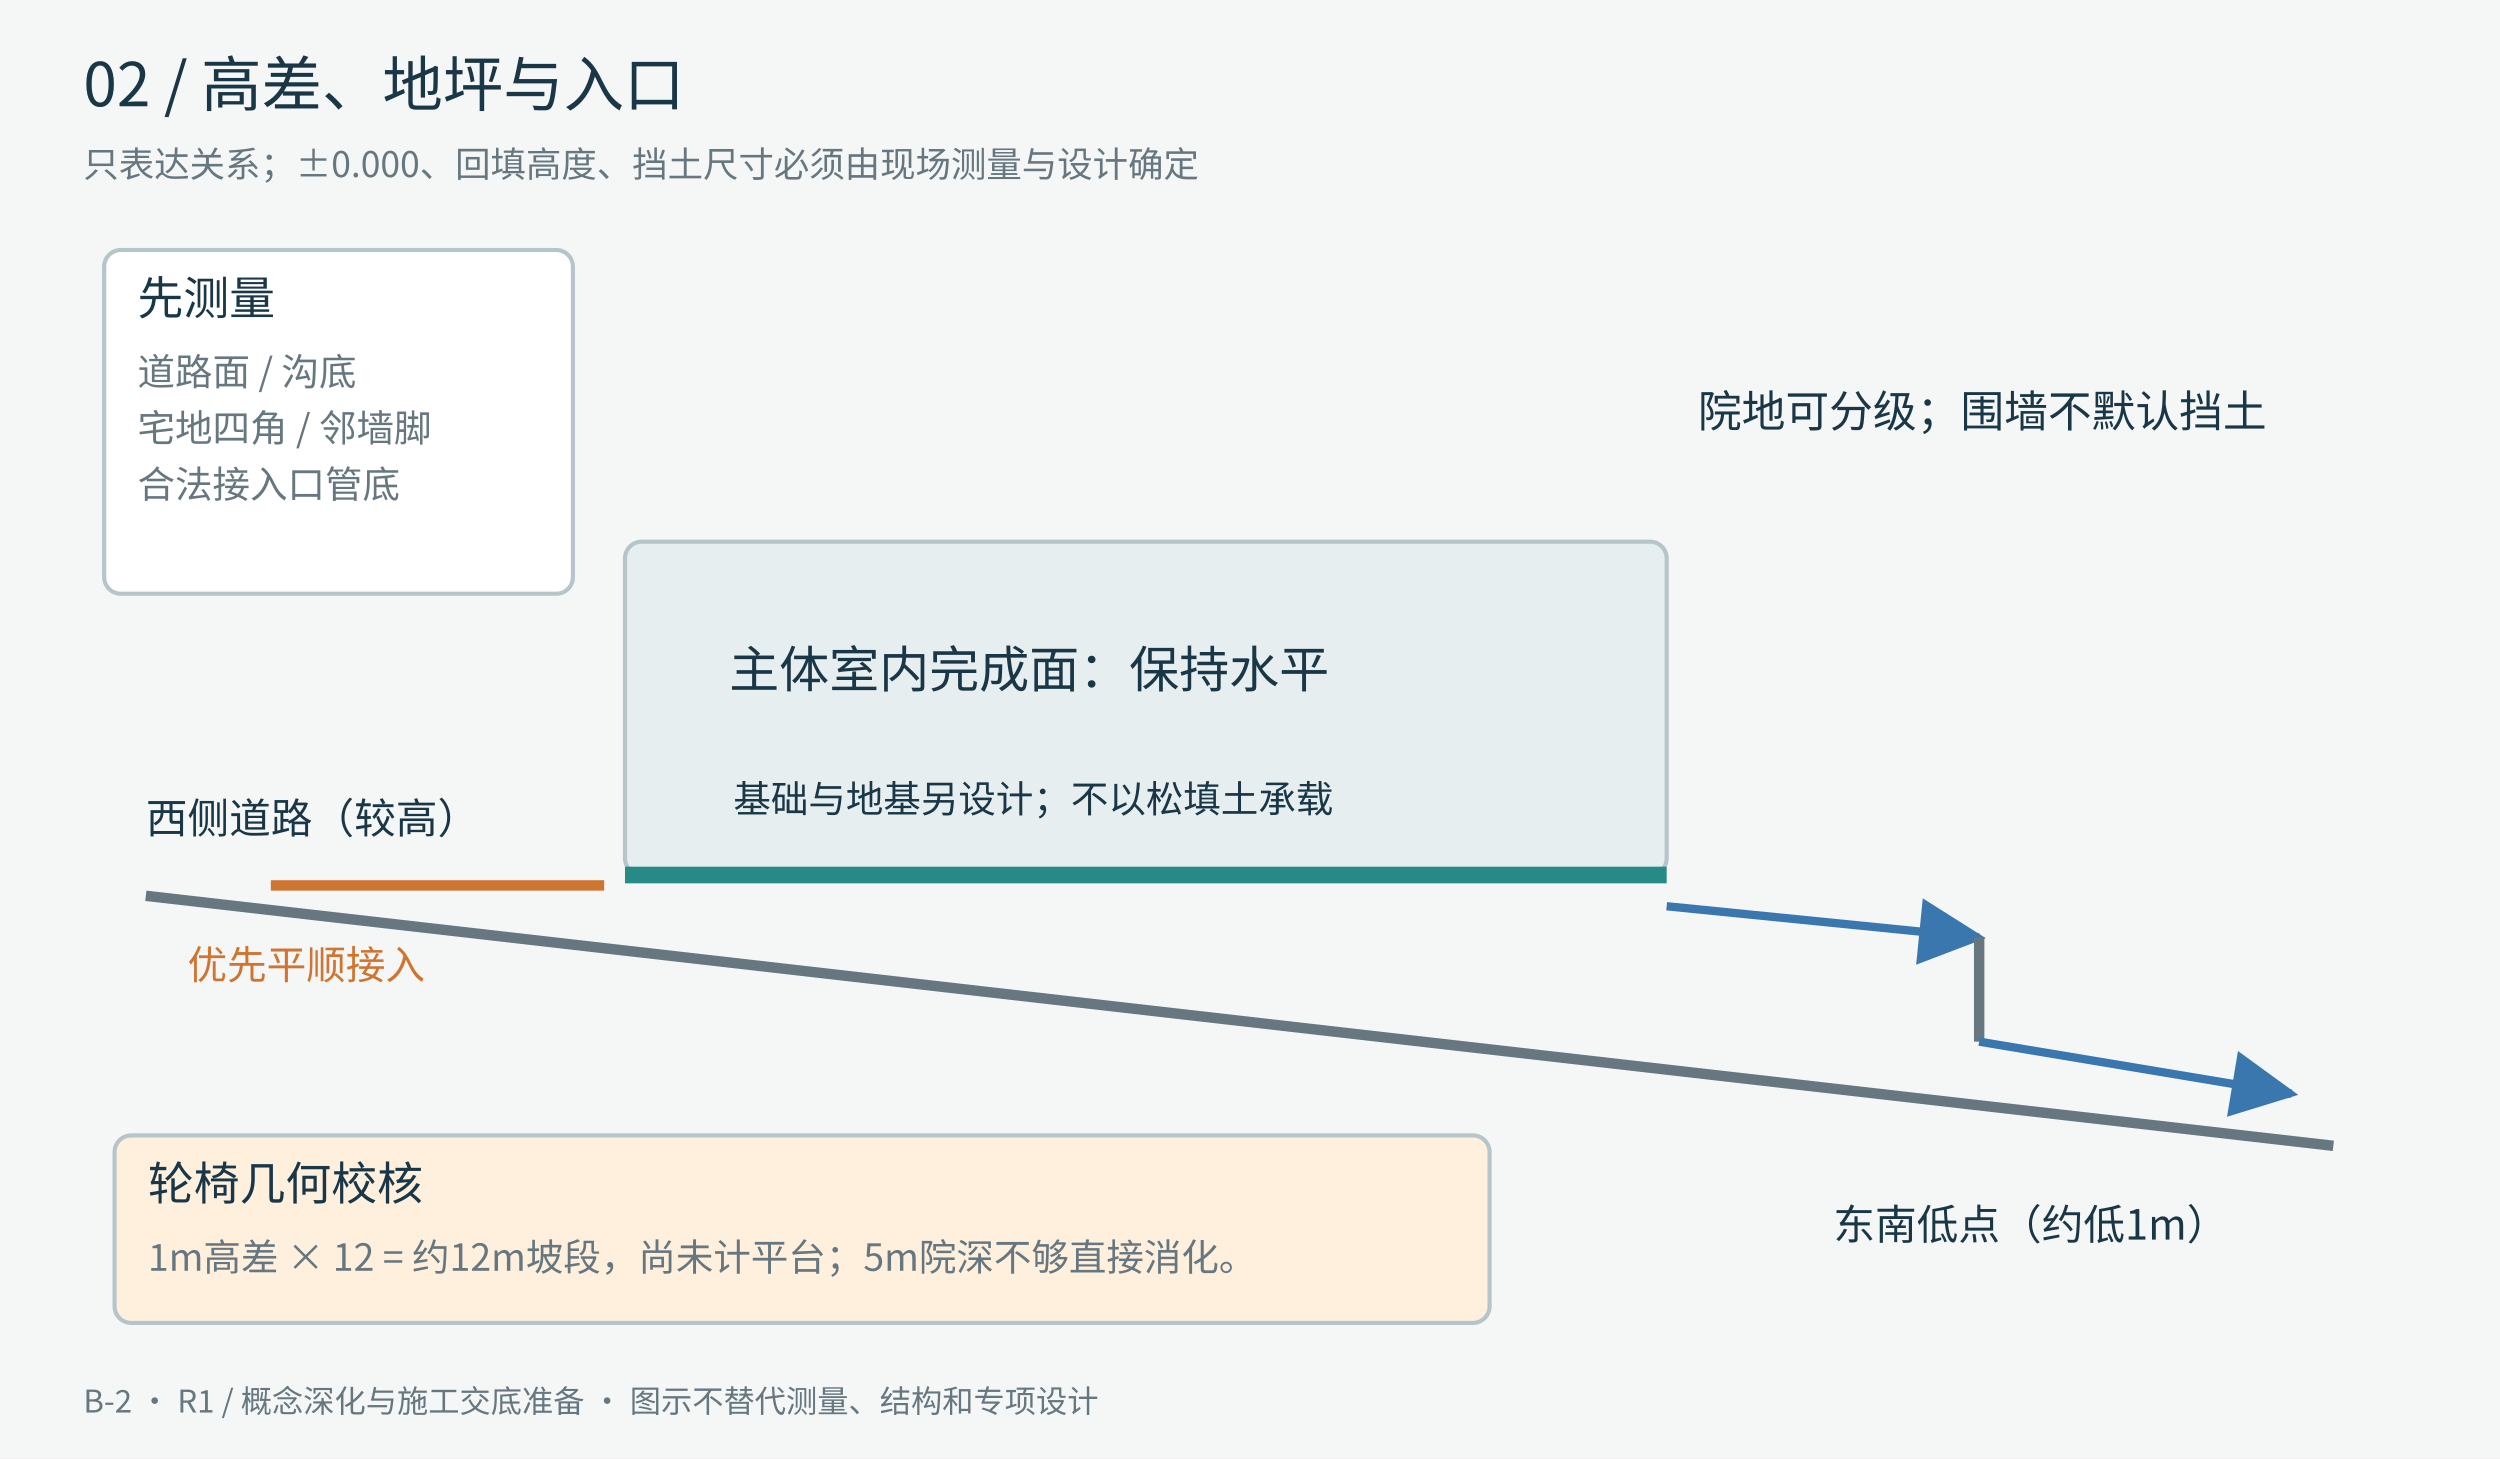
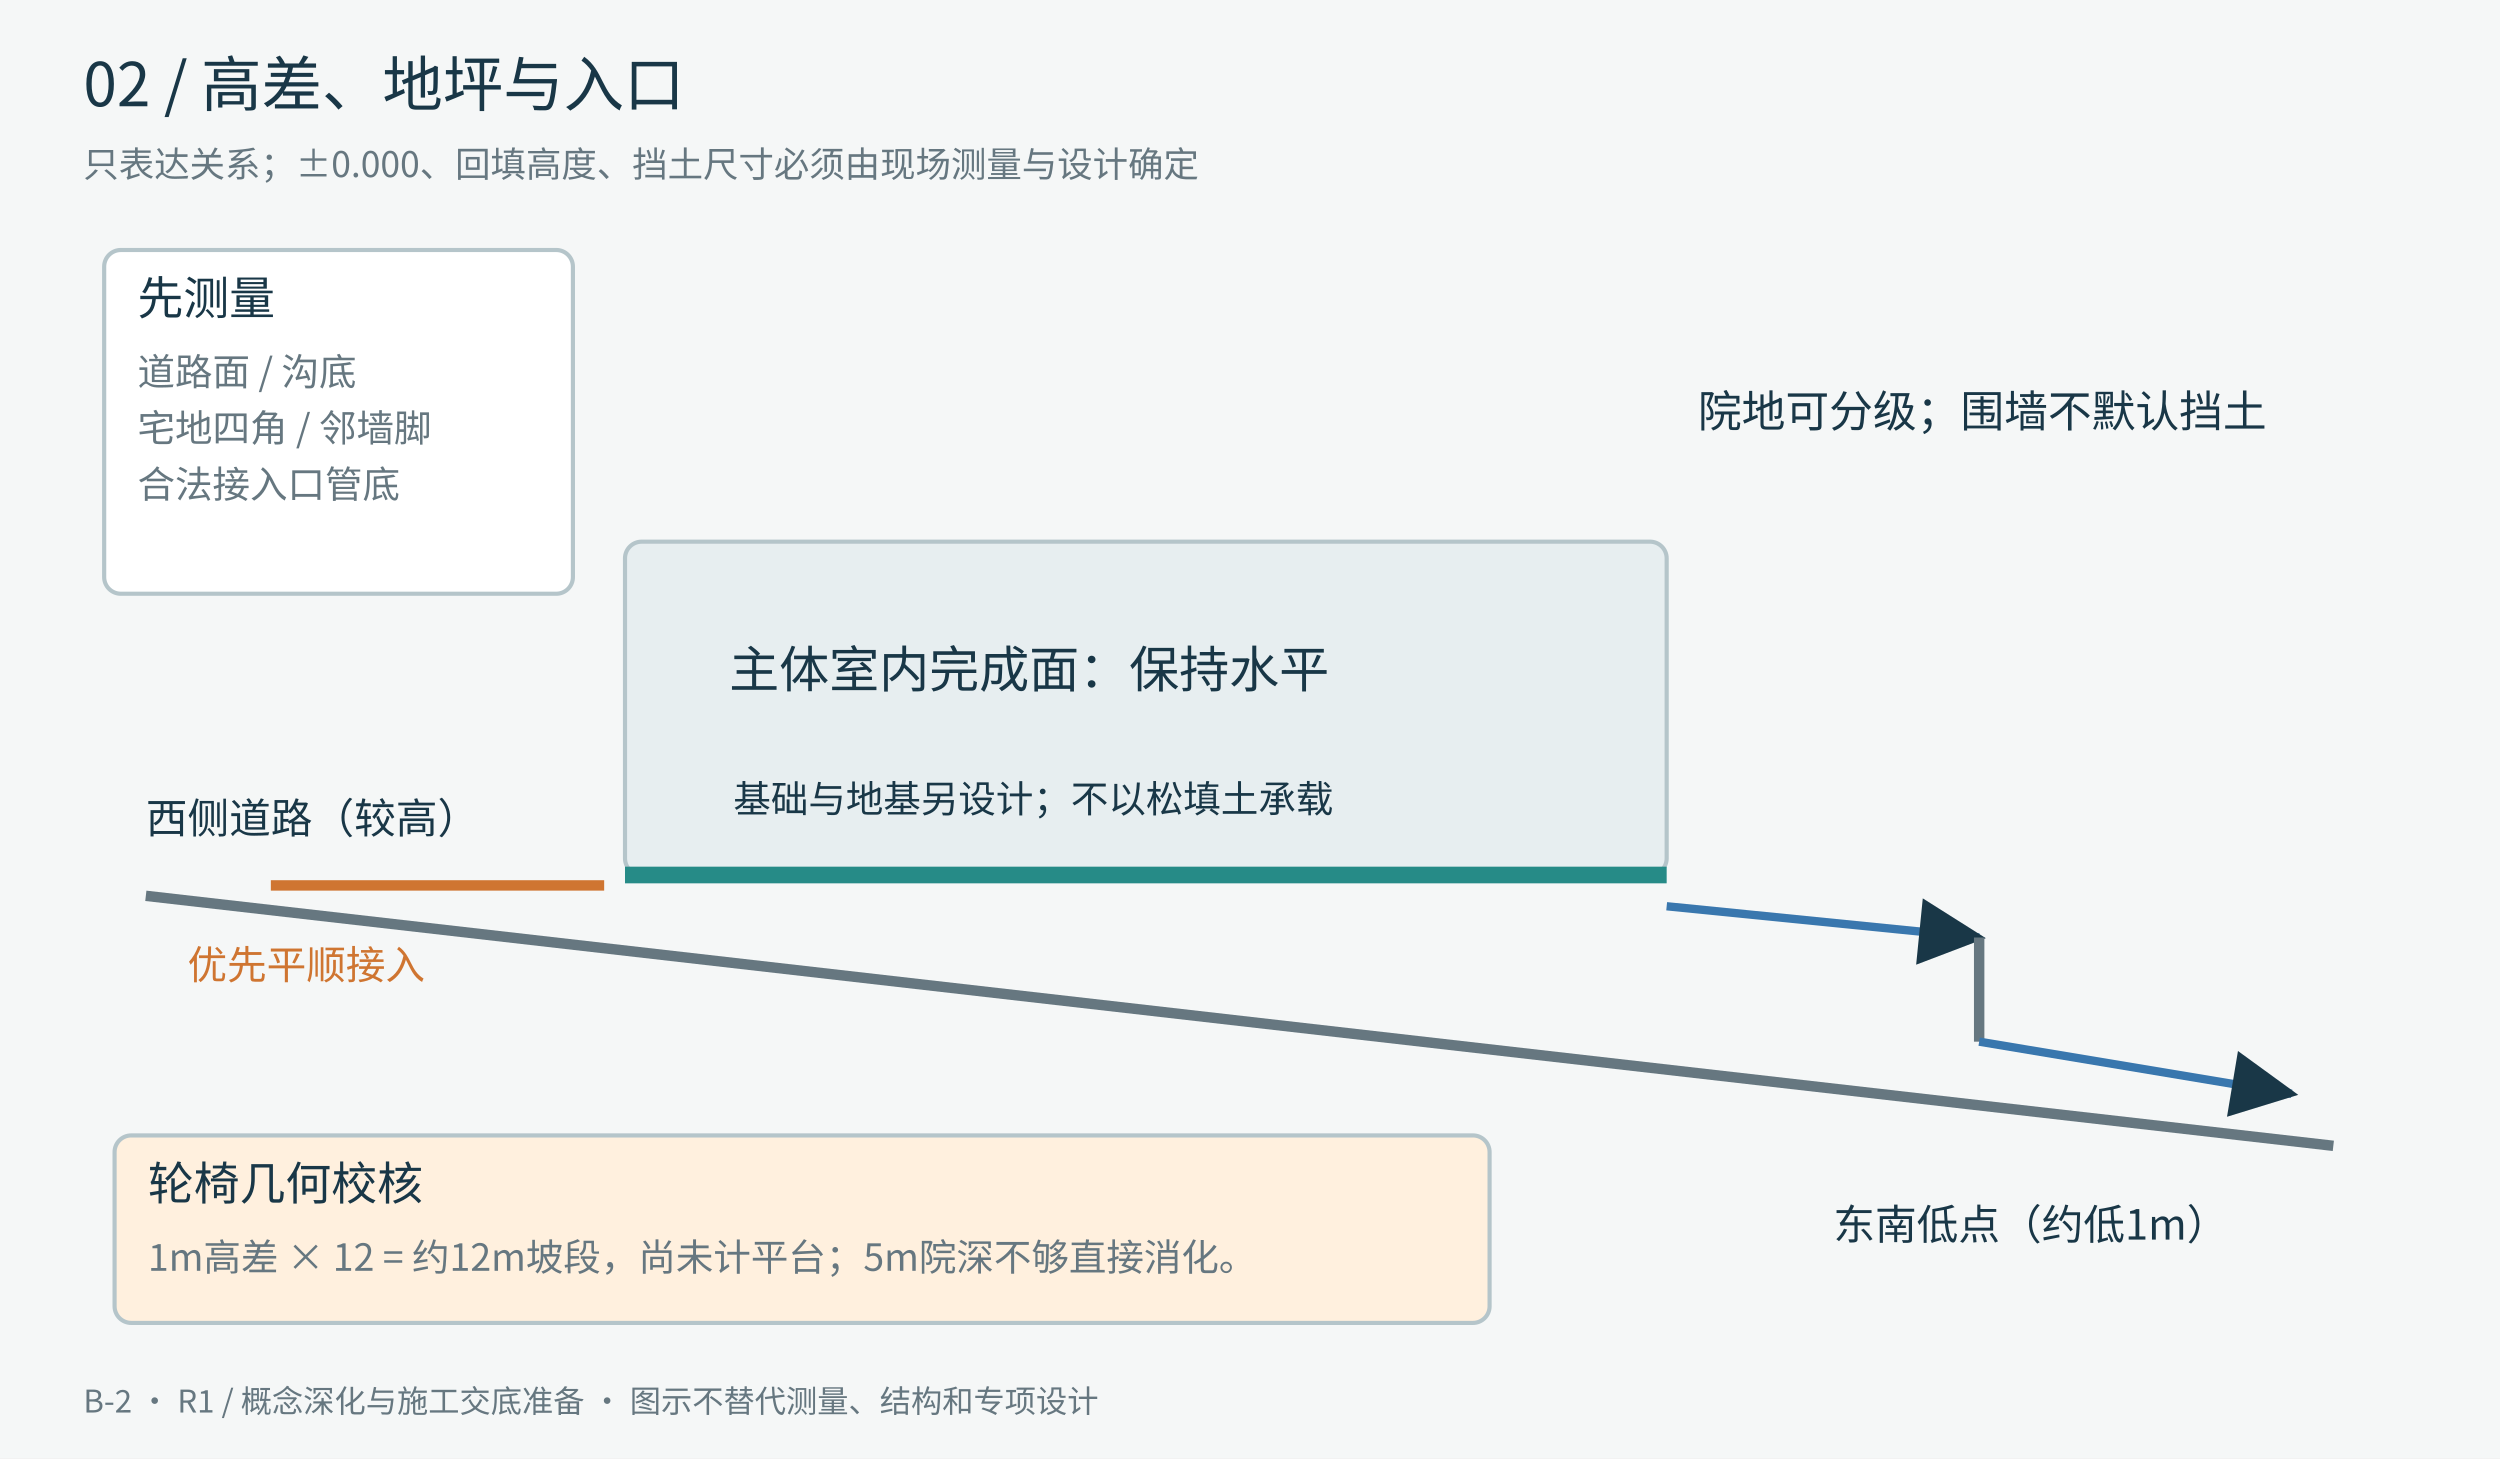
<svg xmlns="http://www.w3.org/2000/svg" width="1200" height="700" viewBox="0 0 1200 700">
  <defs>
    <marker id="arrow" viewBox="0 0 10 10" refX="9" refY="5" markerWidth="8" markerHeight="8" orient="auto-start-reverse">
-       <path d="M0 0L10 5L0 10Z" fill="context-stroke" />
+       <path d="M0 0L10 5L0 10Z" fill="#193747" />
    </marker>
  </defs>
  <rect width="1200" height="700" fill="#f5f7f7" />
  <style>text{font-family:"Noto Sans CJK SC","Microsoft YaHei",sans-serif;fill:#193747} .small{font-size:17px}</style>
  <text x="40" y="51" font-size="29" style="fill:#193747">02 / 高差、地坪与入口</text>
  <text x="40" y="85" font-size="17" style="fill:#667780">只表达关系；±0.000、回填高度、挡土尺寸必须由现场测量与设计确定</text>
  <path d="M70 430L1120 550" fill="none" stroke="#667780" stroke-width="5" />
  <text x="70" y="400" font-size="20" style="fill:#193747">西侧道路（较高）</text>
  <text x="880" y="595" font-size="20" style="fill:#193747">东南低点（约低1m）</text>
  <rect x="300" y="260" width="500" height="160" rx="8" fill="#e7eef0" stroke="#b5c5ca" stroke-width="2" />
  <path d="M300 420L800 420" fill="none" stroke="#268b87" stroke-width="8" />
  <text x="350" y="330" font-size="24" style="fill:#193747">主体室内完成面：保持水平</text>
  <text x="352" y="390" font-size="18" style="fill:#193747">基础与地基另设计；不以松填土承载</text>
  <path d="M130 425L290 425" fill="none" stroke="#cf7531" stroke-width="5" />
  <text x="90" y="470" font-size="19" style="fill:#cf7531">优先平顺接入</text>
  <path d="M800 435L950 450" fill="none" stroke="#3977ae" stroke-width="4" marker-end="url(#arrow)" />
  <path d="M950 450L950 500" fill="none" stroke="#667780" stroke-width="5" />
  <path d="M950 500L1100 525" fill="none" stroke="#3977ae" stroke-width="4" marker-end="url(#arrow)" />
  <text x="815" y="205" font-size="21" style="fill:#193747">院地可分级；围墙不默认挡土</text>
  <rect x="50" y="120" width="225" height="165" rx="8" fill="#fff" stroke="#b5c5ca" stroke-width="2" />
  <text x="66" y="151" font-size="22" style="fill:#193747">先测量</text>
  <text x="66" y="185" font-size="18" style="fill:#667780">道路面 / 沟底</text>
  <text x="66" y="212" font-size="18" style="fill:#667780">宅地四角 / 邻墙脚</text>
  <text x="66" y="239" font-size="18" style="fill:#667780">合法接入口管底</text>
  <rect x="55" y="545" width="660" height="90" rx="8" fill="#fff0de" stroke="#b5c5ca" stroke-width="2" />
  <text x="71" y="576" font-size="22" style="fill:#193747">轮椅几何校核</text>
  <text x="71" y="610" font-size="18" style="fill:#667780">1m高差 × 12 = 约12m坡段，尚未计平台；5m院深不够直接消化。</text>
  <text x="40" y="678" font-size="15" style="fill:#667780">B-2 · R1 / 概念深化与施工交底准备 · 图示不替代测量、结构和专项设计</text>
</svg>
